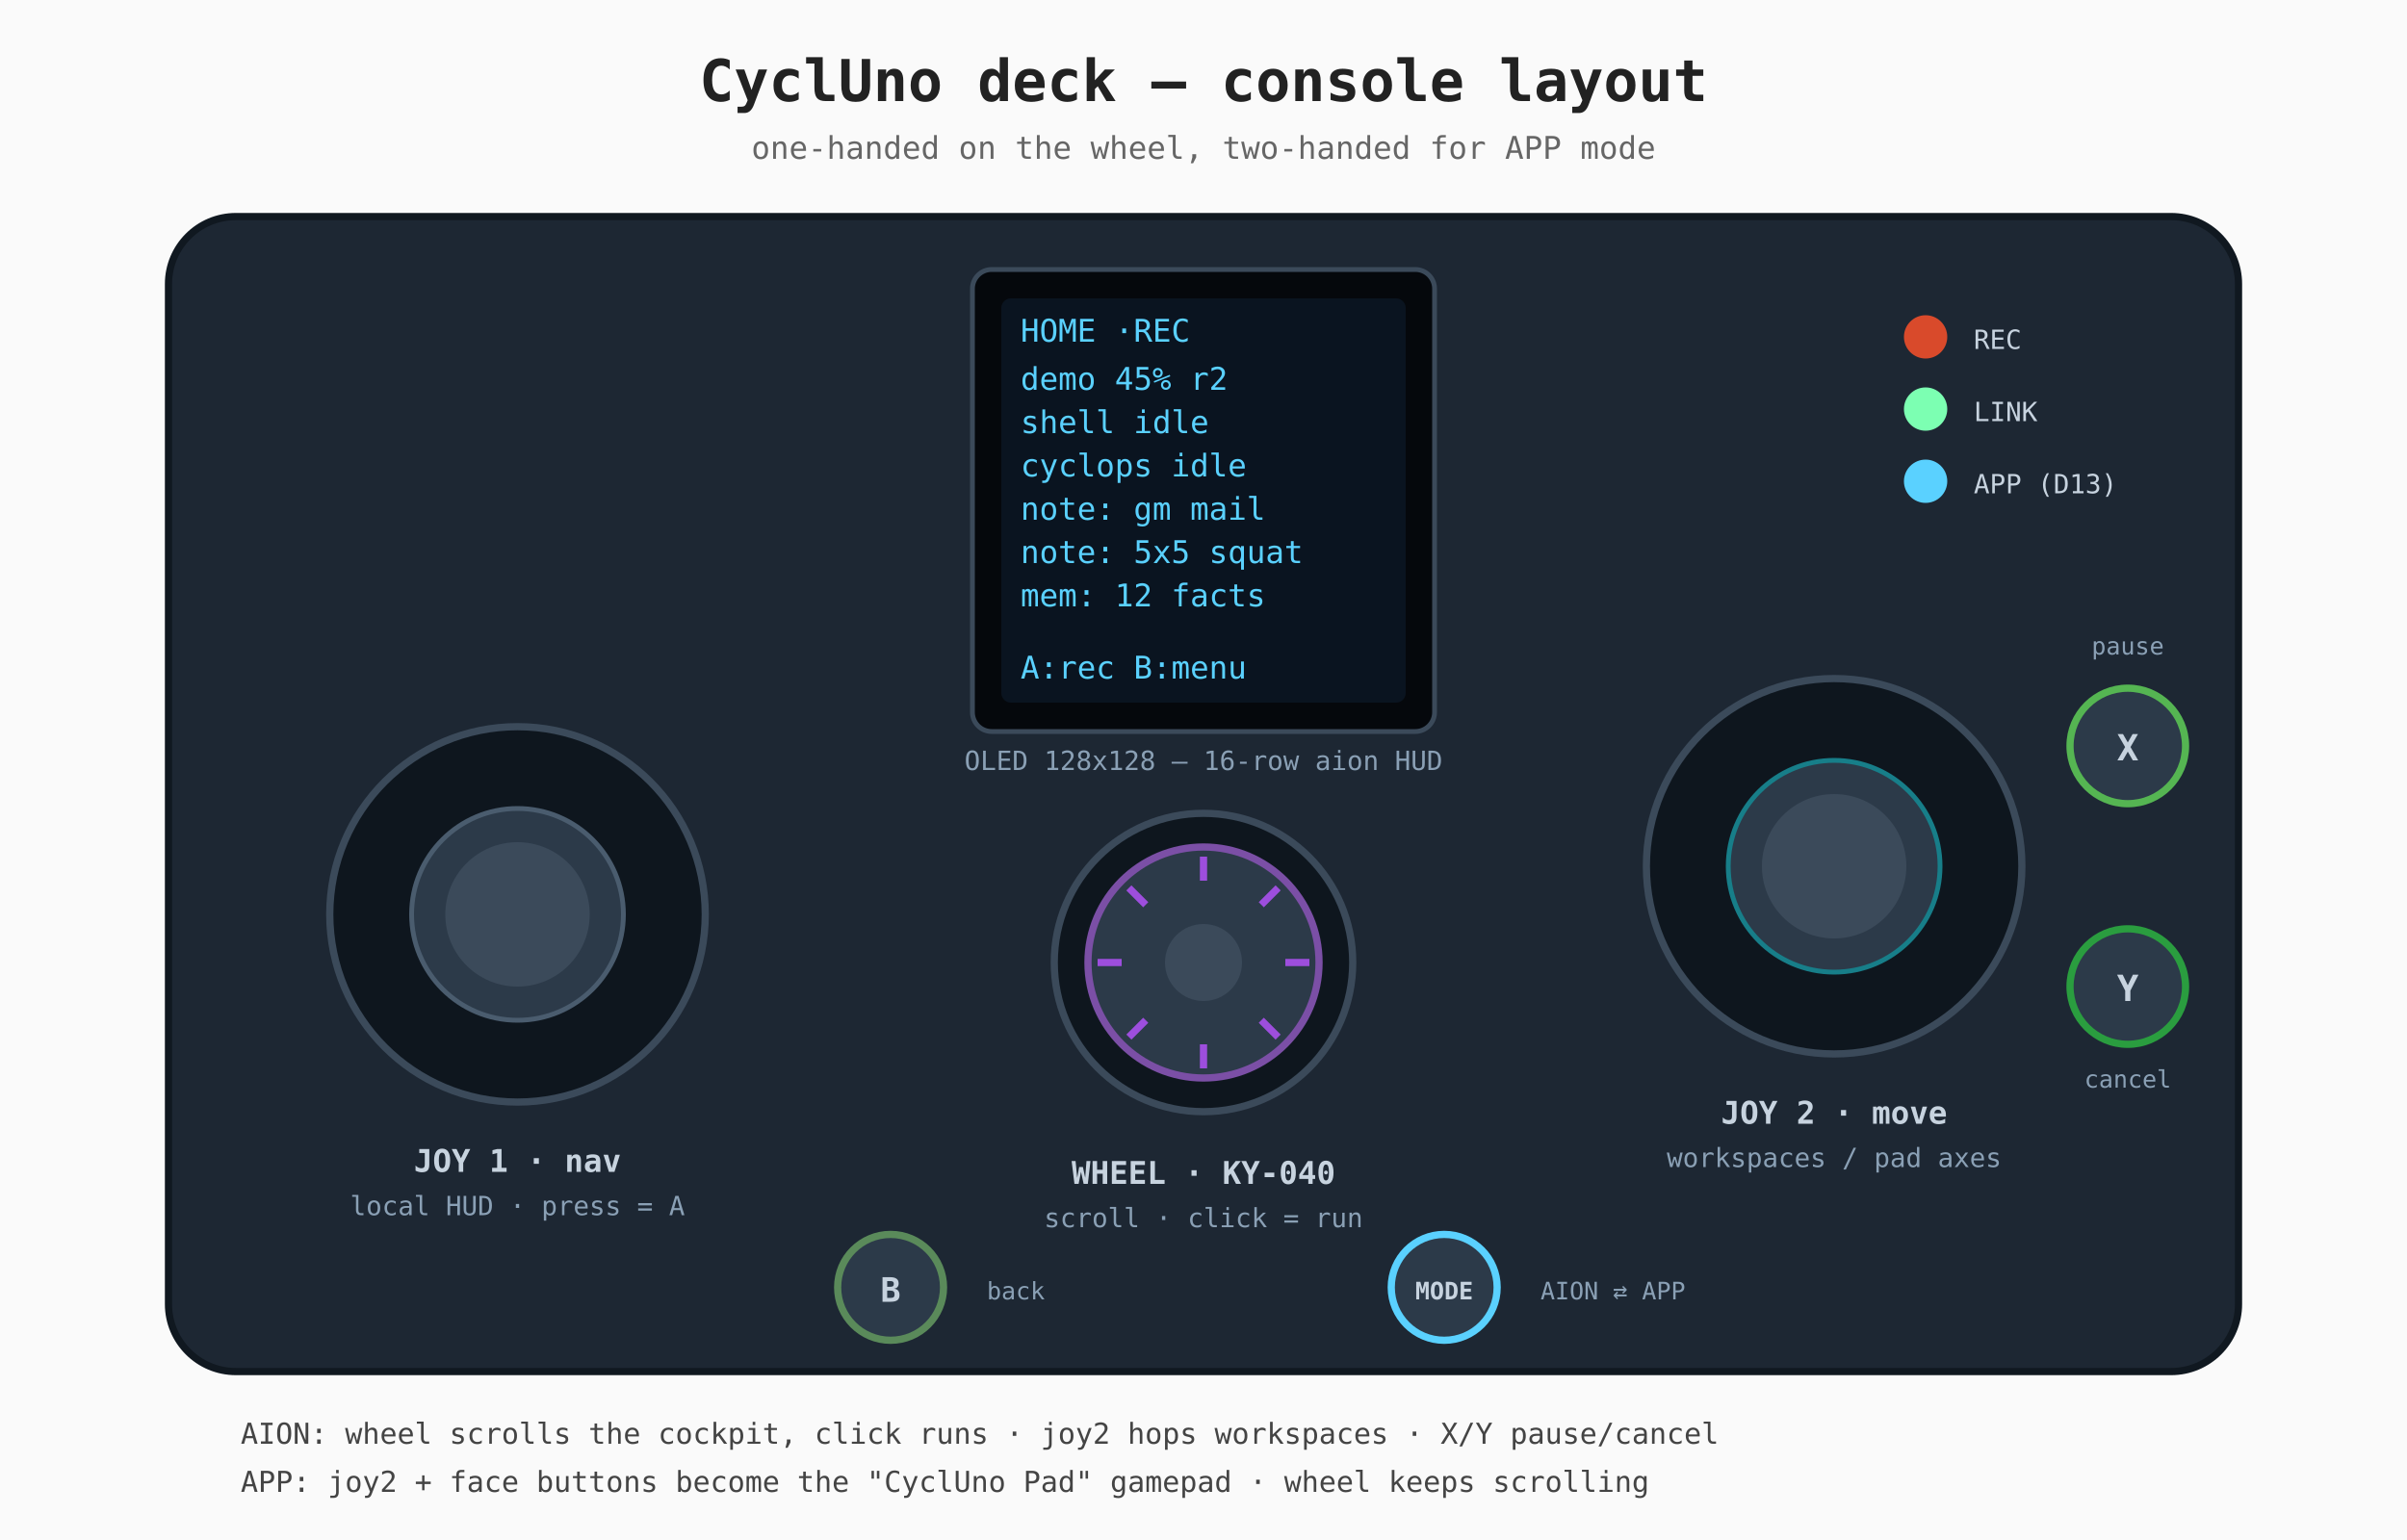
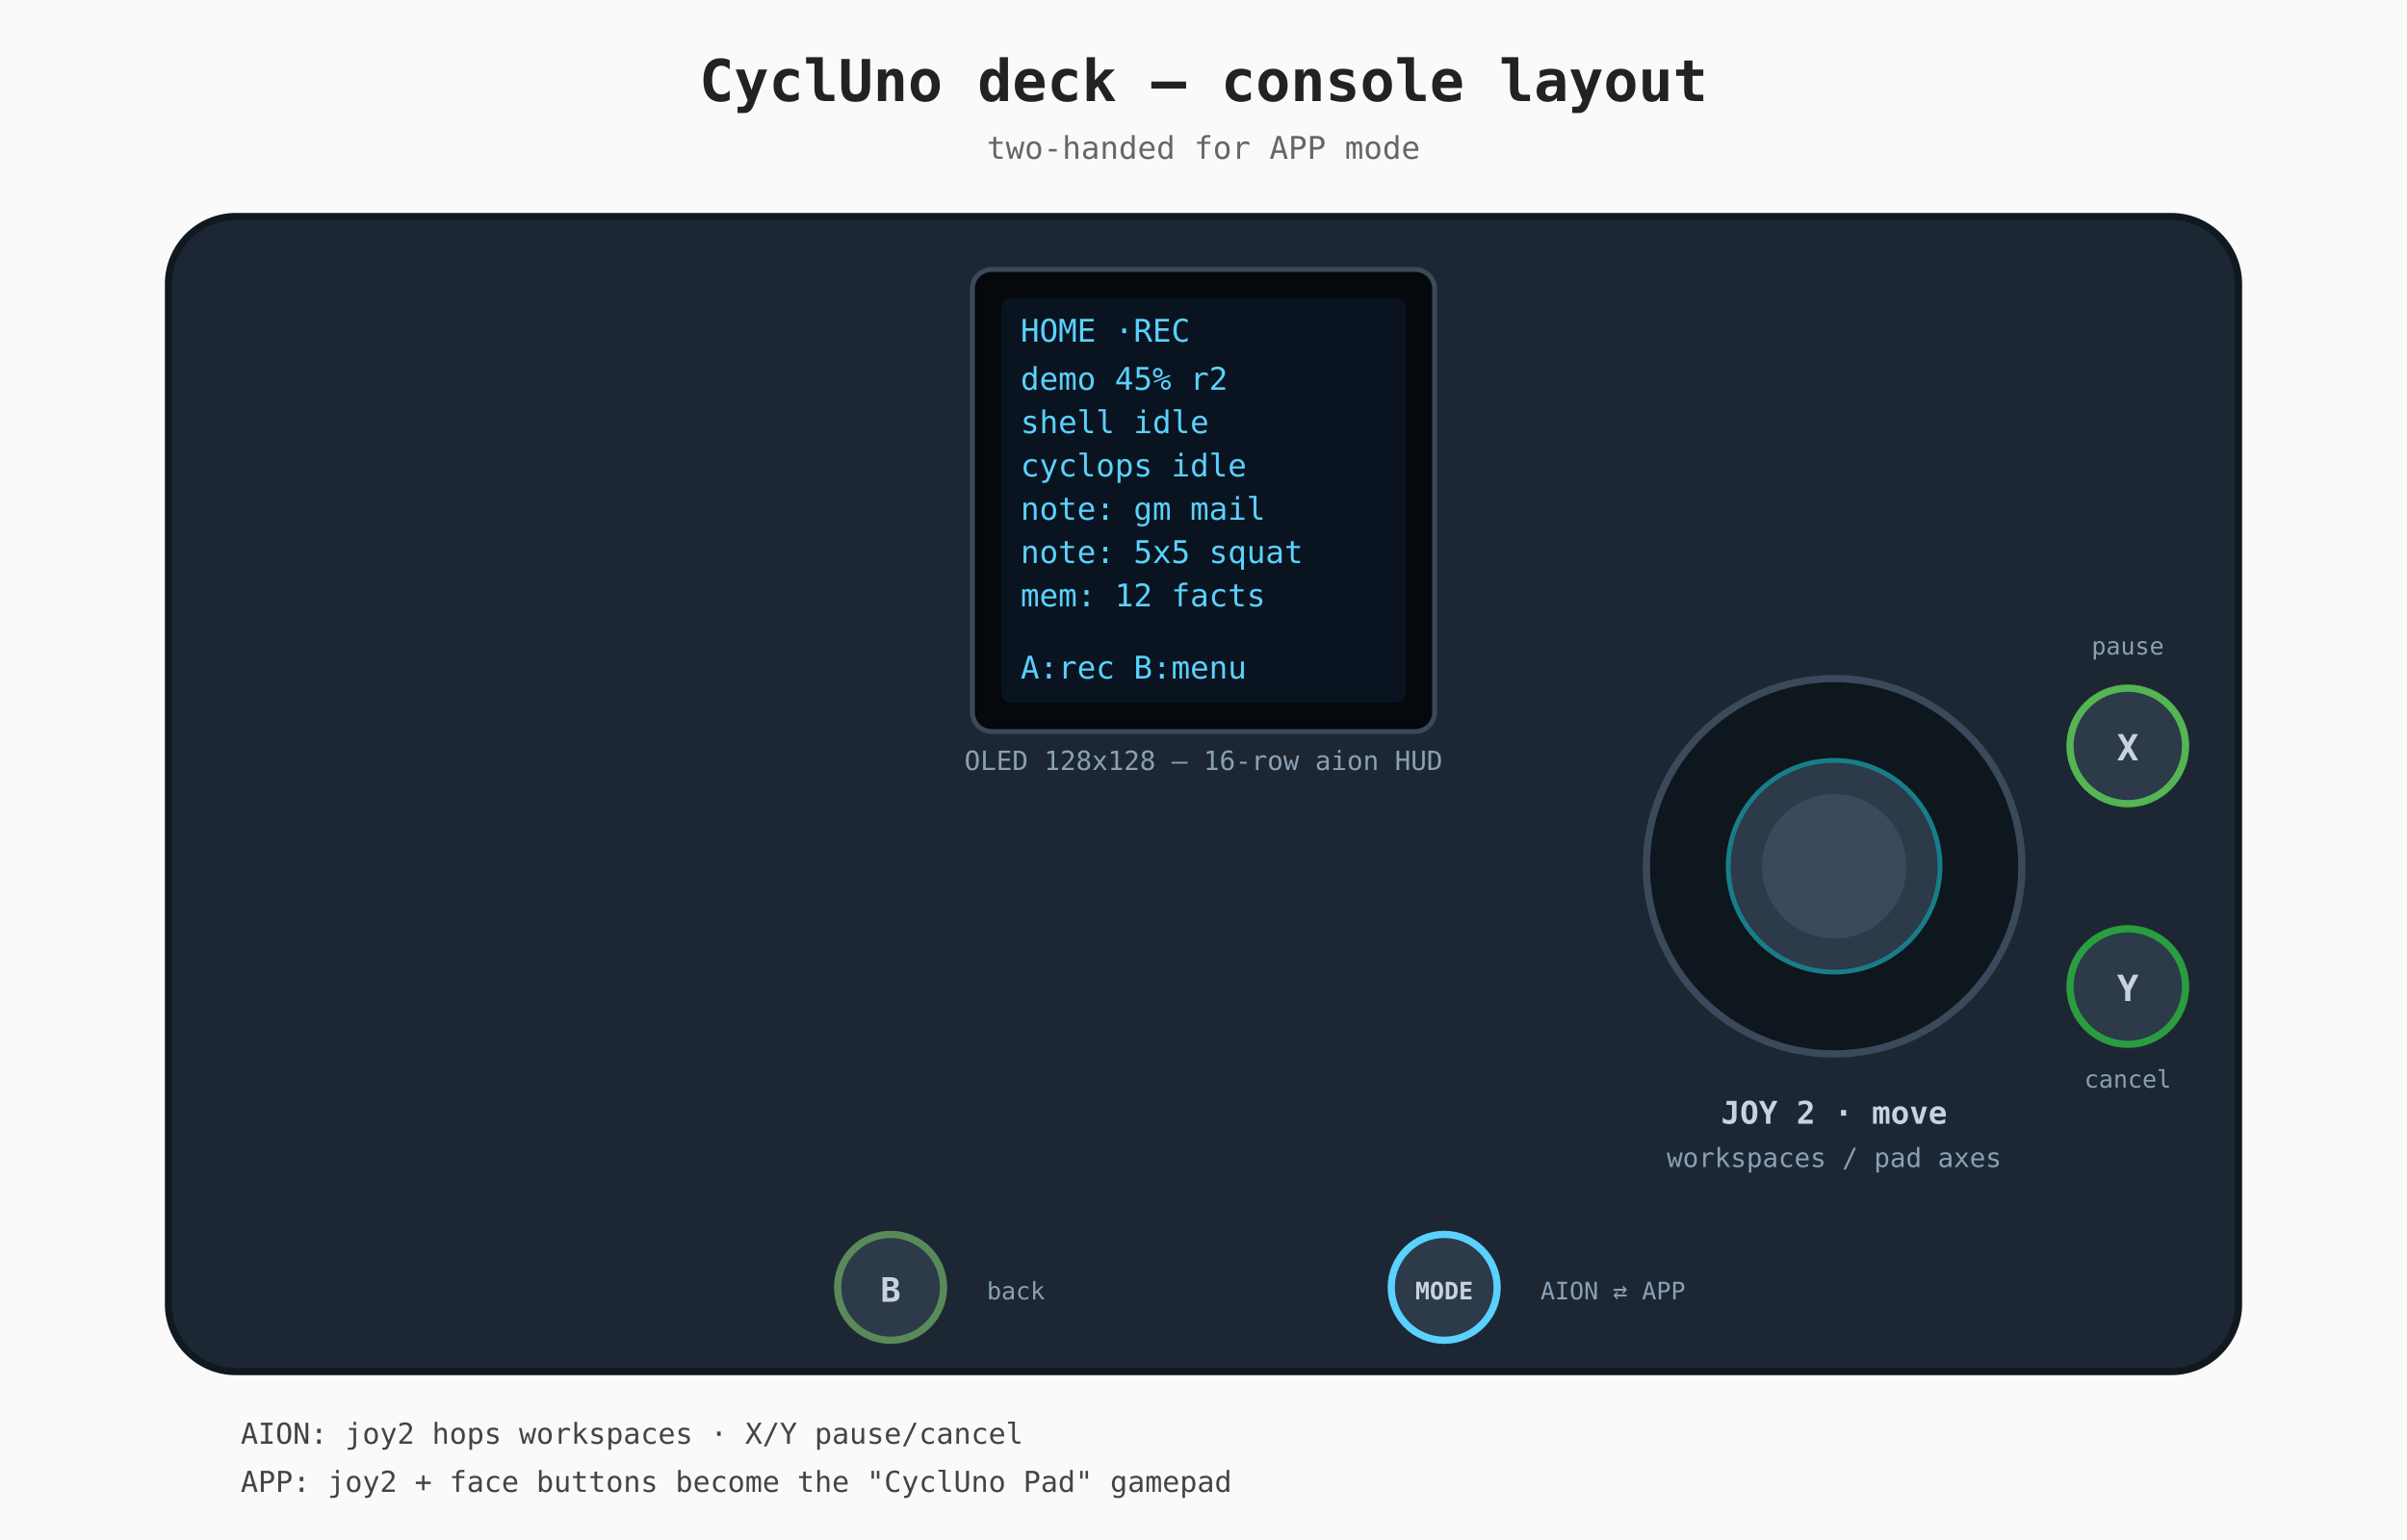
<svg xmlns="http://www.w3.org/2000/svg" width="1000" height="640" viewBox="0 0 1000 640" font-family="monospace">
  <rect width="1000" height="640" fill="#fafafa" />
  <text x="500" y="42" text-anchor="middle" font-size="24" font-weight="bold" fill="#222">CyclUno deck — console layout</text>
-   <text x="500" y="66" text-anchor="middle" font-size="13" fill="#666">one-handed on the wheel, two-handed for APP mode</text>
+   <text x="500" y="66" text-anchor="middle" font-size="13" fill="#666">two-handed for APP mode</text>
  <rect x="70" y="90" width="860" height="480" rx="28" fill="#1d2733" stroke="#101820" stroke-width="3" />
  <rect x="404" y="112" width="192" height="192" rx="8" fill="#05080c" stroke="#3b4a5a" stroke-width="2" />
  <rect x="416" y="124" width="168" height="168" rx="4" fill="#0a1420" />
  <g font-size="13" fill="#5ad1ff">
    <text x="424" y="142">HOME      ·REC</text>
    <text x="424" y="162">demo 45% r2</text>
    <text x="424" y="180">shell idle</text>
    <text x="424" y="198">cyclops idle</text>
    <text x="424" y="216">note: gm mail</text>
    <text x="424" y="234">note: 5x5 squat</text>
    <text x="424" y="252">mem: 12 facts</text>
    <text x="424" y="282">A:rec  B:menu</text>
  </g>
  <text x="500" y="320" text-anchor="middle" font-size="11" fill="#8aa0b5">OLED 128x128 — 16-row aion HUD</text>
-   <g>
-     <circle cx="800" cy="140" r="9" fill="#d94a2b" />
-     <text x="820" y="145" font-size="11" fill="#c7d3df">REC</text>
-     <circle cx="800" cy="170" r="9" fill="#7cffb2" />
-     <text x="820" y="175" font-size="11" fill="#c7d3df">LINK</text>
-     <circle cx="800" cy="200" r="9" fill="#5ad1ff" />
-     <text x="820" y="205" font-size="11" fill="#c7d3df">APP (D13)</text>
-   </g>
-   <circle cx="215" cy="380" r="78" fill="#0e161e" stroke="#3b4a5a" stroke-width="3" />
-   <circle cx="215" cy="380" r="44" fill="#2c3a49" stroke="#4a5c6e" stroke-width="2" />
-   <circle cx="215" cy="380" r="30" fill="#3b4a5a" />
-   <text x="215" y="487" text-anchor="middle" font-size="13" font-weight="bold" fill="#c7d3df">JOY 1 · nav</text>
-   <text x="215" y="505" text-anchor="middle" font-size="11" fill="#8aa0b5">local HUD · press = A</text>
-   <g>
-     <circle cx="500" cy="400" r="62" fill="#0e161e" stroke="#3b4a5a" stroke-width="3" />
-     <circle cx="500" cy="400" r="48" fill="#2c3a49" stroke="#7b4fa6" stroke-width="3" />
-     <g stroke="#9d4edd" stroke-width="3">
-       <line x1="500" y1="356" x2="500" y2="366" />
-       <line x1="531" y1="369" x2="524" y2="376" />
-       <line x1="544" y1="400" x2="534" y2="400" />
-       <line x1="531" y1="431" x2="524" y2="424" />
-       <line x1="500" y1="444" x2="500" y2="434" />
-       <line x1="469" y1="431" x2="476" y2="424" />
-       <line x1="456" y1="400" x2="466" y2="400" />
-       <line x1="469" y1="369" x2="476" y2="376" />
-     </g>
-     <circle cx="500" cy="400" r="16" fill="#3b4a5a" />
-   </g>
-   <text x="500" y="492" text-anchor="middle" font-size="13" font-weight="bold" fill="#c7d3df">WHEEL · KY-040</text>
-   <text x="500" y="510" text-anchor="middle" font-size="11" fill="#8aa0b5">scroll · click = run</text>
  <circle cx="762" cy="360" r="78" fill="#0e161e" stroke="#3b4a5a" stroke-width="3" />
  <circle cx="762" cy="360" r="44" fill="#2c3a49" stroke="#177e89" stroke-width="2" />
  <circle cx="762" cy="360" r="30" fill="#3b4a5a" />
  <text x="762" y="467" text-anchor="middle" font-size="13" font-weight="bold" fill="#c7d3df">JOY 2 · move</text>
  <text x="762" y="485" text-anchor="middle" font-size="11" fill="#8aa0b5">workspaces / pad axes</text>
  <circle cx="884" cy="310" r="24" fill="#2c3a49" stroke="#55b552" stroke-width="3" />
  <text x="884" y="316" text-anchor="middle" font-size="15" font-weight="bold" fill="#c7d3df">X</text>
  <text x="884" y="272" text-anchor="middle" font-size="10" fill="#8aa0b5">pause</text>
  <circle cx="884" cy="410" r="24" fill="#2c3a49" stroke="#2a9d3f" stroke-width="3" />
  <text x="884" y="416" text-anchor="middle" font-size="15" font-weight="bold" fill="#c7d3df">Y</text>
  <text x="884" y="452" text-anchor="middle" font-size="10" fill="#8aa0b5">cancel</text>
  <circle cx="370" cy="535" r="22" fill="#2c3a49" stroke="#5a8a5a" stroke-width="3" />
  <text x="370" y="541" text-anchor="middle" font-size="14" font-weight="bold" fill="#c7d3df">B</text>
  <text x="410" y="540" font-size="10" fill="#8aa0b5">back</text>
  <circle cx="600" cy="535" r="22" fill="#2c3a49" stroke="#5ad1ff" stroke-width="3" />
  <text x="600" y="540" text-anchor="middle" font-size="10" font-weight="bold" fill="#c7d3df">MODE</text>
  <text x="640" y="540" font-size="10" fill="#8aa0b5">AION ⇄ APP</text>
  <g font-size="12" fill="#444">
-     <text x="100" y="600">AION: wheel scrolls the cockpit, click runs · joy2 hops workspaces · X/Y pause/cancel</text>
-     <text x="100" y="620">APP:  joy2 + face buttons become the "CyclUno Pad" gamepad · wheel keeps scrolling</text>
+     <text x="100" y="600">AION: joy2 hops workspaces · X/Y pause/cancel</text>
+     <text x="100" y="620">APP:  joy2 + face buttons become the "CyclUno Pad" gamepad</text>
  </g>
</svg>
